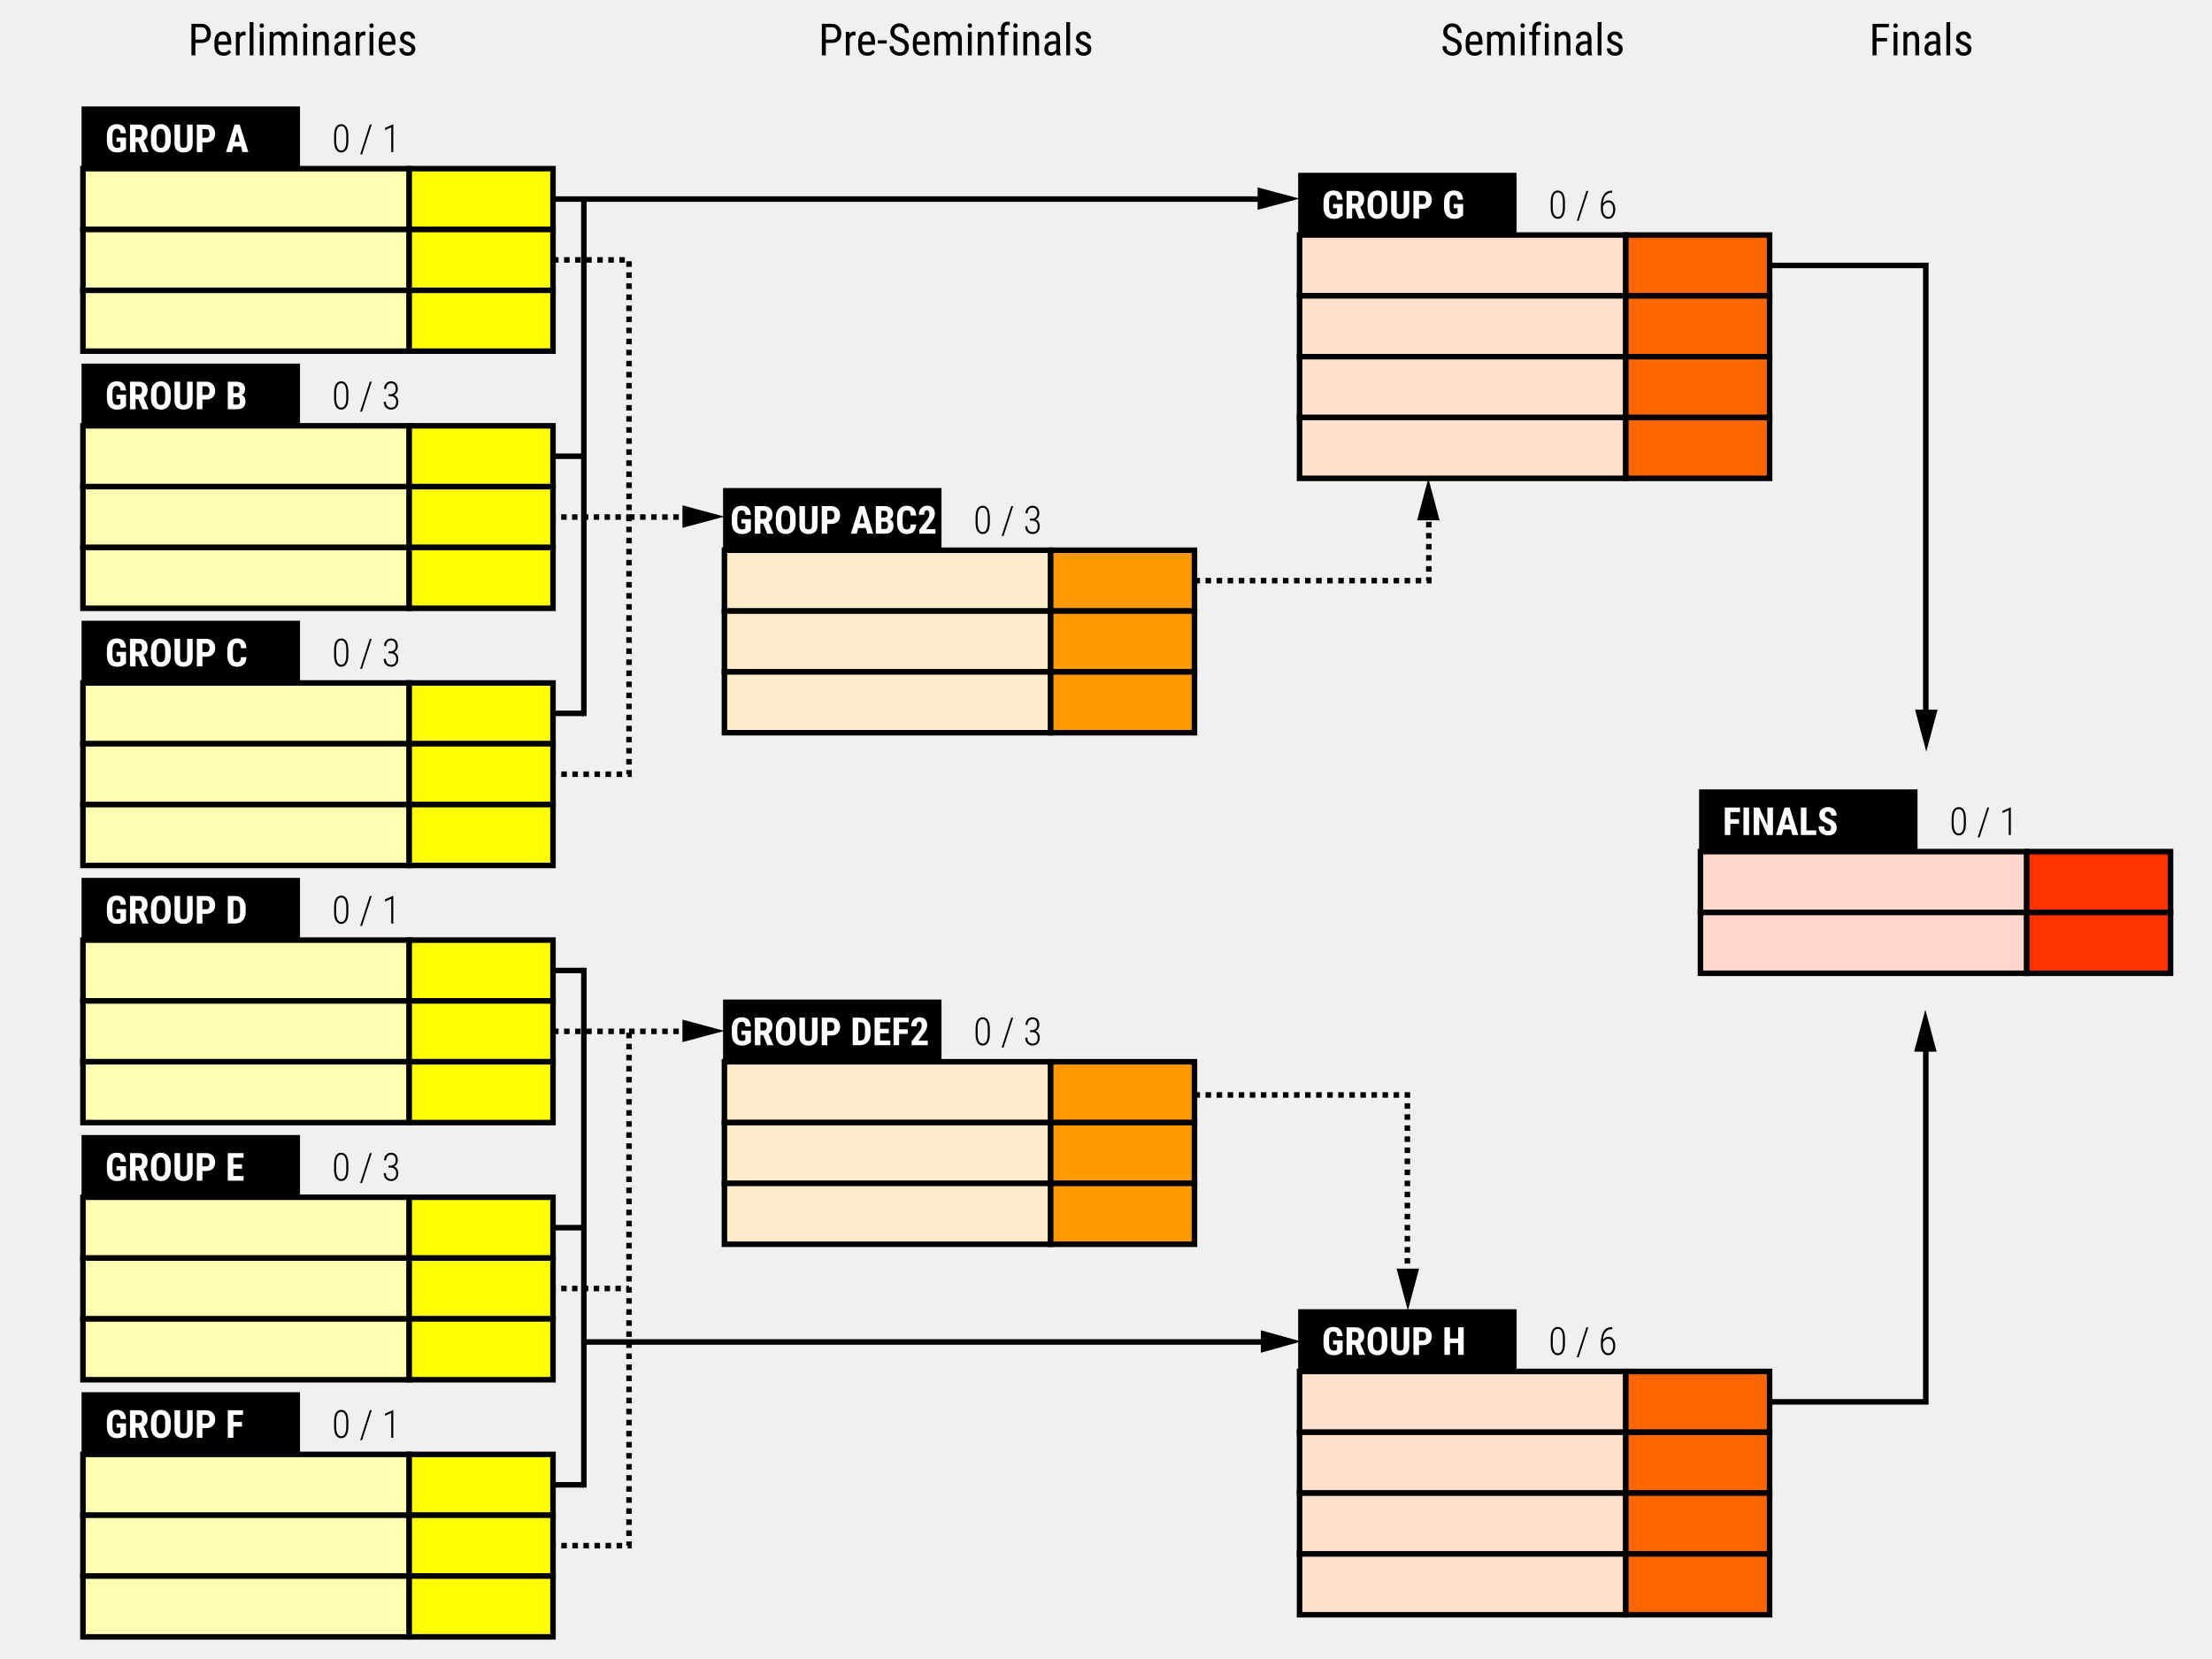
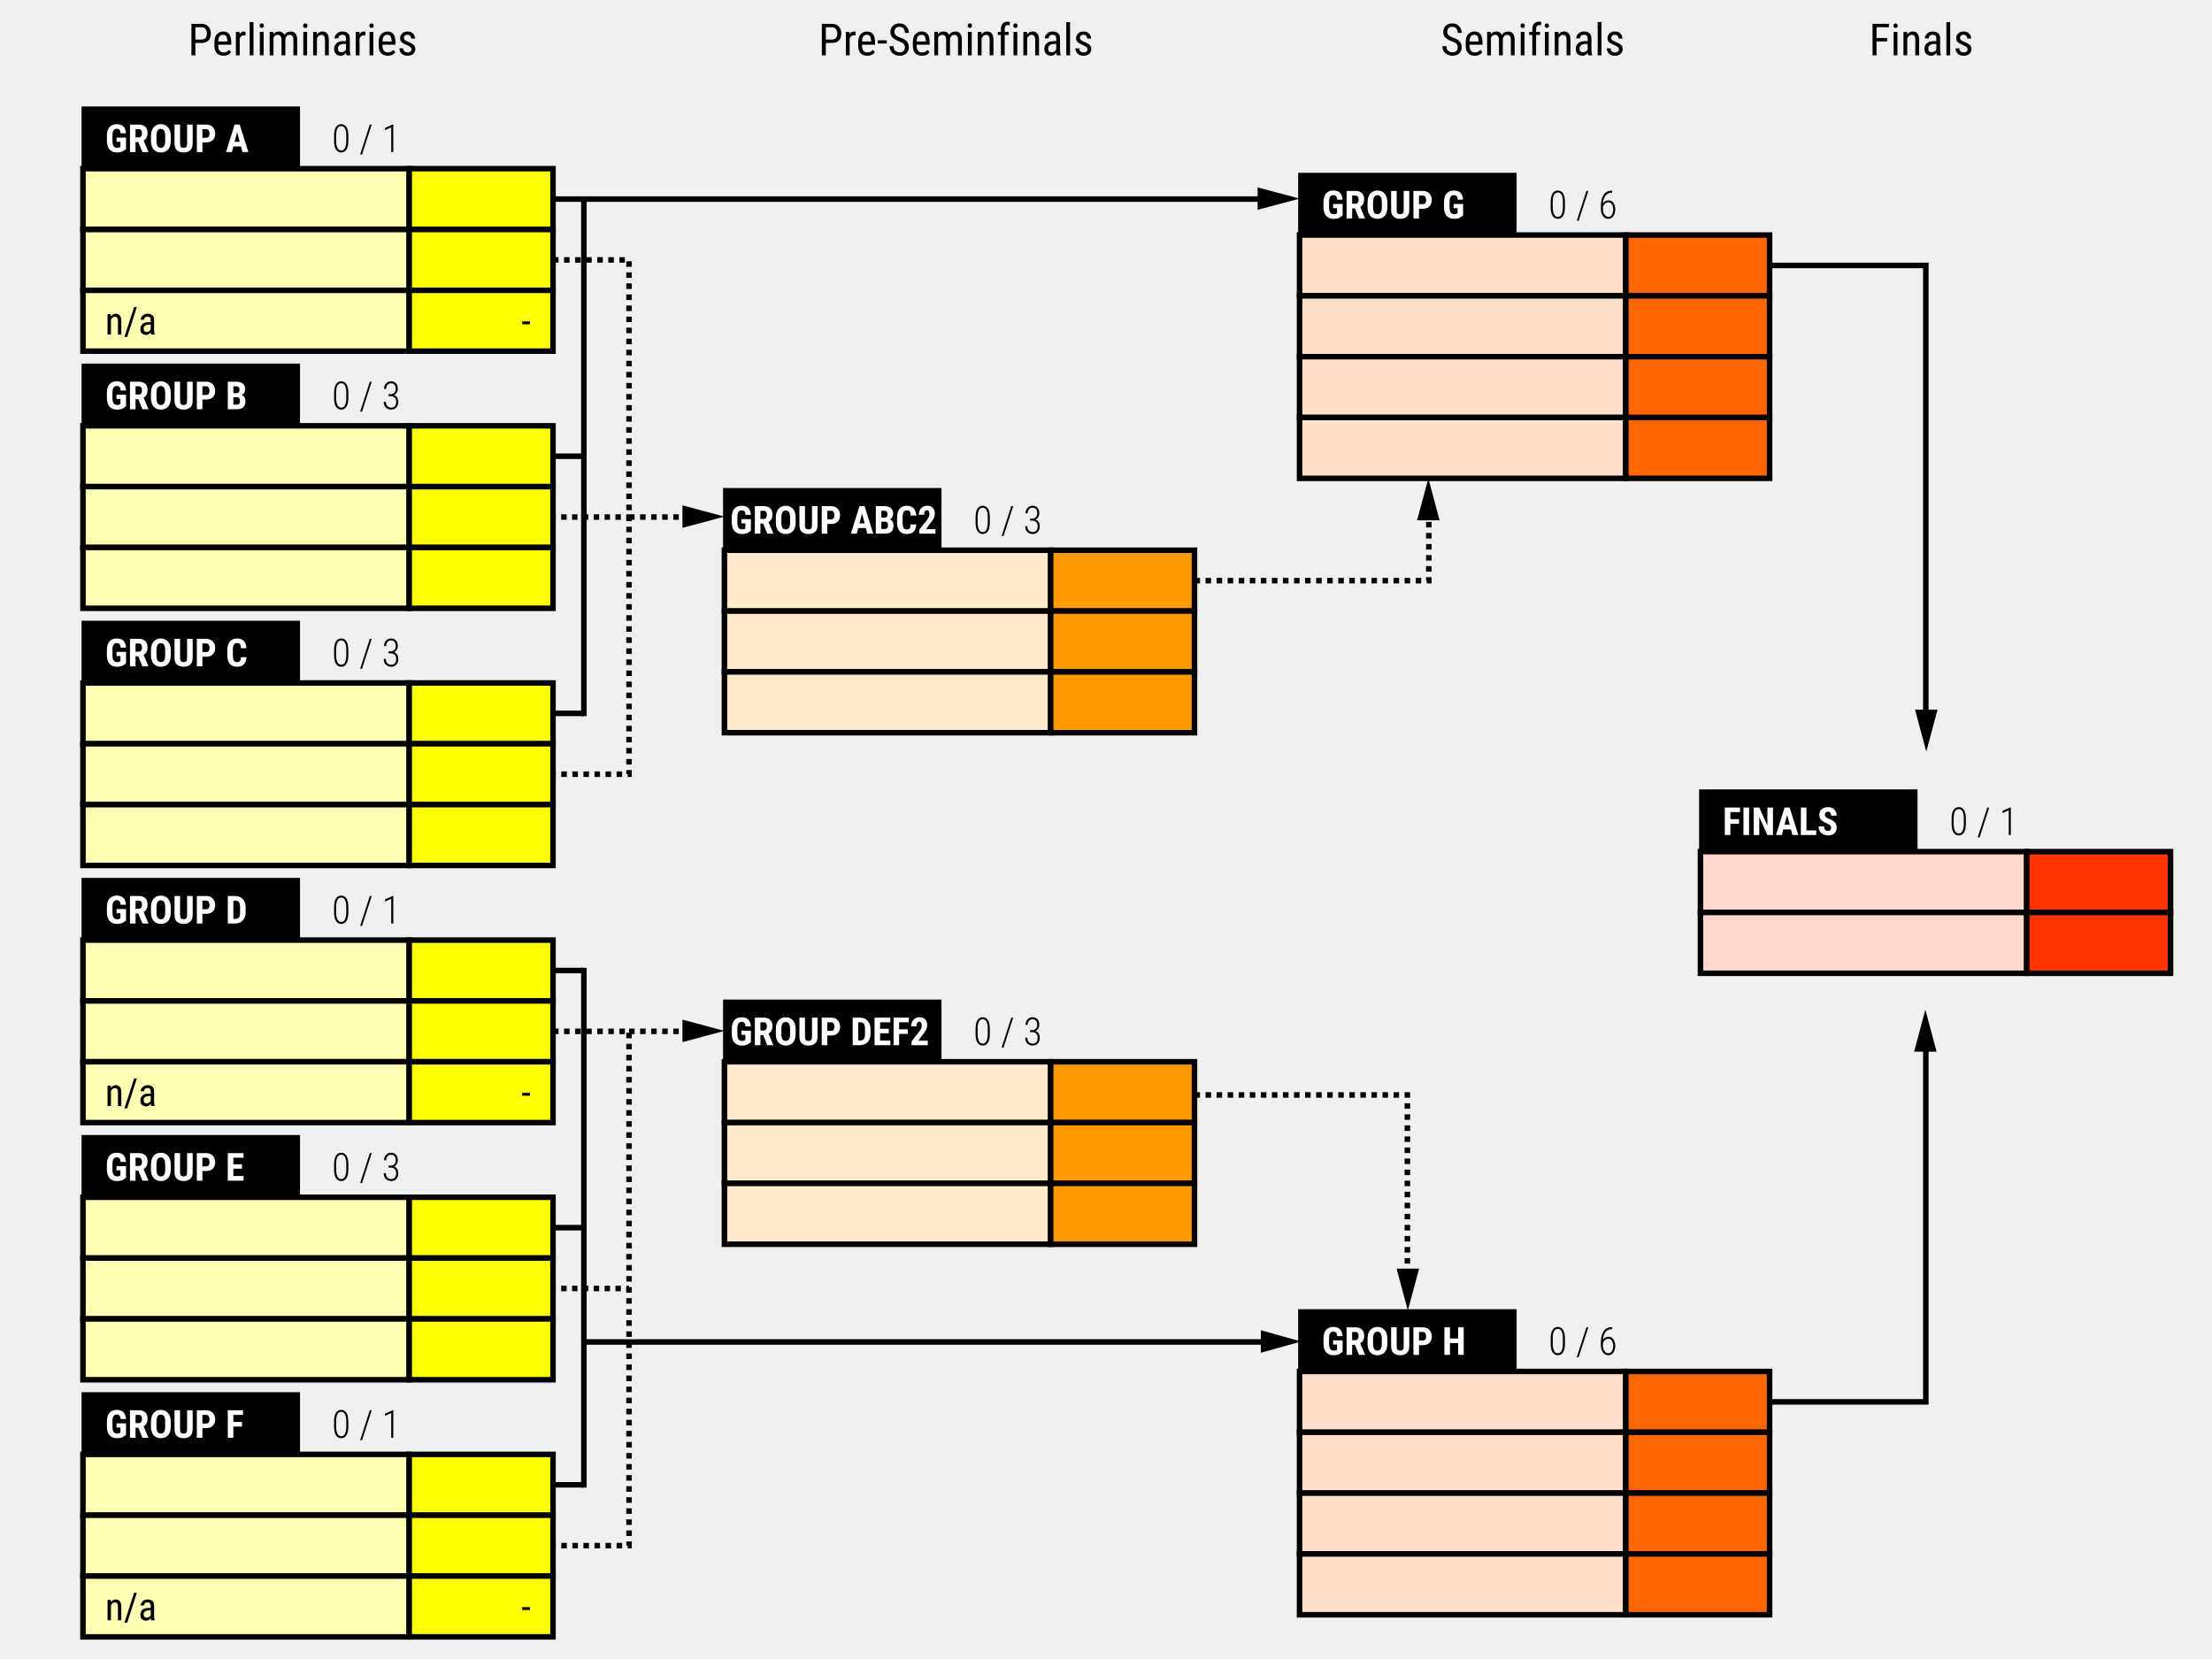
<svg xmlns="http://www.w3.org/2000/svg" xmlns:html="http://www.w3.org/1999/xhtml" version="1.1" id="comp-svg" x="0px" y="0px" width="800px" height="600px" viewBox="0 0 800 600" style="enable-background:new 0 0 800 600;" xml:space="preserve">
  <html:link href="http://fonts.googleapis.com/css?family=Roboto+Condensed:400,700,300" rel="stylesheet" type="text/css" />
  <style type="text/css">
    .stage{font-family:'Roboto Condensed'; font-weight: 400; font-size:16px;}
    .group{font-family:'Roboto Condensed'; font-weight: 700; fill:#FFFFFF; font-size:14px;}
    .group-box{stroke:#000000; fill:#000000;}
    .progress{font-family:'Roboto Condensed';font-size:14px; font-weight:300;}
    .score{font-family:'Roboto Condensed';font-size:14px; font-weight:400; text-align:end; text-anchor:end;}
    .team{font-family:'Roboto Condensed';font-size:14px; font-weight:400;}
    .team-box-preliminaries{fill:#ffffb3;stroke:#000000;stroke-width:2;}
    .score-box-preliminaries{fill:#ffff00;stroke:#000000;stroke-width:2;}
    .team-box-presemifinals{fill:#ffebcc;stroke:#000000;stroke-width:2;}
    .score-box-presemifinals{fill:#ff9900;stroke:#000000;stroke-width:2;}
    .team-box-semifinals{fill:#ffe0cc;stroke:#000000;stroke-width:2;}
    .score-box-semifinals{fill:#ff6600;stroke:#000000;stroke-width:2;}
    .team-box-finals{fill:#ffd6cc;stroke:#000000;stroke-width:2;}
    .score-box-finals{fill:#ff3300;stroke:#000000;stroke-width:2;}
    .flow-solid{fill:none;stroke:#000000;stroke-width:2;}
</style>
  <text x="68" y="20" class="stage">Perliminaries</text>
  <text x="296" y="20" class="stage">Pre-Seminfinals</text>
  <text x="521" y="20" class="stage">Semifinals</text>
  <text x="676" y="20" class="stage">Finals</text>
  <g id="group_a" transform="translate(0, 0)">
    <rect x="30" y="39" width="78" height="22" class="group-box" />
    <text x="38" y="55" class="group">GROUP A</text>
    <text id="group_a_progress" x="120" y="55" class="progress">0 / 1</text>
    <rect x="30" y="61" width="118" height="22" class="team-box-preliminaries" />
    <text id="group_a_team0" x="38" y="77" class="team" />
    <rect x="148" y="61" width="52" height="22" class="score-box-preliminaries" />
    <text id="group_a_score0" x="192" y="77" class="score" />
    <rect x="30" y="83" width="118" height="22" class="team-box-preliminaries" />
    <text id="group_a_team1" x="38" y="99" class="team" />
    <rect x="148" y="83" width="52" height="22" class="score-box-preliminaries" />
    <text id="group_a_score1" x="192" y="99" class="score" />
    <rect x="30" y="105" width="118" height="22" class="team-box-preliminaries" />
-     <text id="group_a_team2" x="38" y="121" class="team" />
-     <rect x="148" y="105" width="52" height="22" class="score-box-preliminaries" />
-     <text id="group_a_score2" x="192" y="121" class="score" />
+     <text id="group_a_team2" x="38" y="121" class="team">n/a</text>
+     <rect x="148" y="105" width="52" height="22" class="score-box-preliminaries" />
+     <text id="group_a_score2" x="192" y="121" class="score">-</text>
  </g>
  <g id="group_b" transform="translate(0, 93)">
    <rect x="30" y="39" width="78" height="22" class="group-box" />
    <text x="38" y="55" class="group">GROUP B</text>
    <text id="group_b_progress" x="120" y="55" class="progress">0 / 3</text>
    <rect x="30" y="61" width="118" height="22" class="team-box-preliminaries" />
    <text id="group_b_team0" x="38" y="77" class="team" />
    <rect x="148" y="61" width="52" height="22" class="score-box-preliminaries" />
    <text id="group_b_score0" x="192" y="77" class="score" />
    <rect x="30" y="83" width="118" height="22" class="team-box-preliminaries" />
    <text id="group_b_team1" x="38" y="99" class="team" />
    <rect x="148" y="83" width="52" height="22" class="score-box-preliminaries" />
    <text id="group_b_score1" x="192" y="99" class="score" />
    <rect x="30" y="105" width="118" height="22" class="team-box-preliminaries" />
    <text id="group_b_team2" x="38" y="121" class="team" />
    <rect x="148" y="105" width="52" height="22" class="score-box-preliminaries" />
    <text id="group_b_score2" x="192" y="121" class="score" />
  </g>
  <g id="group_c" transform="translate(0, 186)">
    <rect x="30" y="39" width="78" height="22" class="group-box" />
    <text x="38" y="55" class="group">GROUP C</text>
    <text id="group_c_progress" x="120" y="55" class="progress">0 / 3</text>
    <rect x="30" y="61" width="118" height="22" class="team-box-preliminaries" />
    <text id="group_c_team0" x="38" y="77" class="team" />
    <rect x="148" y="61" width="52" height="22" class="score-box-preliminaries" />
    <text id="group_c_score0" x="192" y="77" class="score" />
    <rect x="30" y="83" width="118" height="22" class="team-box-preliminaries" />
    <text id="group_c_team1" x="38" y="99" class="team" />
    <rect x="148" y="83" width="52" height="22" class="score-box-preliminaries" />
    <text id="group_c_score1" x="192" y="99" class="score" />
    <rect x="30" y="105" width="118" height="22" class="team-box-preliminaries" />
    <text id="group_c_team2" x="38" y="121" class="team" />
    <rect x="148" y="105" width="52" height="22" class="score-box-preliminaries" />
    <text id="group_c_score2" x="192" y="121" class="score" />
  </g>
  <g id="group_d" transform="translate(0, 279)">
    <rect x="30" y="39" width="78" height="22" class="group-box" />
    <text x="38" y="55" class="group">GROUP D</text>
    <text id="group_d_progress" x="120" y="55" class="progress">0 / 1</text>
    <rect x="30" y="61" width="118" height="22" class="team-box-preliminaries" />
    <text id="group_d_team0" x="38" y="77" class="team" />
    <rect x="148" y="61" width="52" height="22" class="score-box-preliminaries" />
    <text id="group_d_score0" x="192" y="77" class="score" />
    <rect x="30" y="83" width="118" height="22" class="team-box-preliminaries" />
    <text id="group_d_team1" x="38" y="99" class="team" />
    <rect x="148" y="83" width="52" height="22" class="score-box-preliminaries" />
    <text id="group_d_score1" x="192" y="99" class="score" />
    <rect x="30" y="105" width="118" height="22" class="team-box-preliminaries" />
-     <text id="group_d_team2" x="38" y="121" class="team" />
-     <rect x="148" y="105" width="52" height="22" class="score-box-preliminaries" />
-     <text id="group_d_score2" x="192" y="121" class="score" />
+     <text id="group_d_team2" x="38" y="121" class="team">n/a</text>
+     <rect x="148" y="105" width="52" height="22" class="score-box-preliminaries" />
+     <text id="group_d_score2" x="192" y="121" class="score">-</text>
  </g>
  <g id="group_e" transform="translate(0, 372)">
    <rect x="30" y="39" width="78" height="22" class="group-box" />
    <text x="38" y="55" class="group">GROUP E</text>
    <text id="group_e_progress" x="120" y="55" class="progress">0 / 3</text>
    <rect x="30" y="61" width="118" height="22" class="team-box-preliminaries" />
    <text id="group_e_team0" x="38" y="77" class="team" />
    <rect x="148" y="61" width="52" height="22" class="score-box-preliminaries" />
    <text id="group_e_score0" x="192" y="77" class="score" />
    <rect x="30" y="83" width="118" height="22" class="team-box-preliminaries" />
    <text id="group_e_team1" x="38" y="99" class="team" />
    <rect x="148" y="83" width="52" height="22" class="score-box-preliminaries" />
    <text id="group_e_score1" x="192" y="99" class="score" />
    <rect x="30" y="105" width="118" height="22" class="team-box-preliminaries" />
    <text id="group_e_team2" x="38" y="121" class="team" />
    <rect x="148" y="105" width="52" height="22" class="score-box-preliminaries" />
    <text id="group_e_score2" x="192" y="121" class="score" />
  </g>
  <g id="group_f" transform="translate(0, 465)">
    <rect x="30" y="39" width="78" height="22" class="group-box" />
    <text x="38" y="55" class="group">GROUP F</text>
    <text id="group_f_progress" x="120" y="55" class="progress">0 / 1</text>
    <rect x="30" y="61" width="118" height="22" class="team-box-preliminaries" />
    <text id="group_f_team0" x="38" y="77" class="team" />
    <rect x="148" y="61" width="52" height="22" class="score-box-preliminaries" />
    <text id="group_f_score0" x="192" y="77" class="score" />
    <rect x="30" y="83" width="118" height="22" class="team-box-preliminaries" />
    <text id="group_f_team1" x="38" y="99" class="team" />
    <rect x="148" y="83" width="52" height="22" class="score-box-preliminaries" />
    <text id="group_f_score1" x="192" y="99" class="score" />
    <rect x="30" y="105" width="118" height="22" class="team-box-preliminaries" />
-     <text id="group_f_team2" x="38" y="121" class="team" />
-     <rect x="148" y="105" width="52" height="22" class="score-box-preliminaries" />
-     <text id="group_f_score2" x="192" y="121" class="score" />
+     <text id="group_f_team2" x="38" y="121" class="team">n/a</text>
+     <rect x="148" y="105" width="52" height="22" class="score-box-preliminaries" />
+     <text id="group_f_score2" x="192" y="121" class="score">-</text>
  </g>
  <g id="group_abc2" transform="translate(232, 138)">
    <rect x="30" y="39" width="78" height="22" class="group-box" />
    <text x="32" y="55" class="group">GROUP ABC2</text>
    <text id="group_abc2_progress" x="120" y="55" class="progress">0 / 3</text>
    <rect x="30" y="61" width="118" height="22" class="team-box-presemifinals" />
    <text id="group_abc2_team0" x="38" y="77" class="team" />
    <rect x="148" y="61" width="52" height="22" class="score-box-presemifinals" />
    <text id="group_abc2_score0" x="192" y="77" class="score" />
    <rect x="30" y="83" width="118" height="22" class="team-box-presemifinals" />
    <text id="group_abc2_team1" x="38" y="99" class="team" />
    <rect x="148" y="83" width="52" height="22" class="score-box-presemifinals" />
    <text id="group_abc2_score1" x="192" y="99" class="score" />
    <rect x="30" y="105" width="118" height="22" class="team-box-presemifinals" />
    <text id="group_abc2_team2" x="38" y="121" class="team" />
    <rect x="148" y="105" width="52" height="22" class="score-box-presemifinals" />
    <text id="group_abc2_score2" x="192" y="121" class="score" />
  </g>
  <g id="group_def2" transform="translate(232, 323)">
    <rect x="30" y="39" width="78" height="22" class="group-box" />
    <text x="32" y="55" class="group">GROUP DEF2</text>
    <text id="group_def2_progress" x="120" y="55" class="progress">0 / 3</text>
    <rect x="30" y="61" width="118" height="22" class="team-box-presemifinals" />
    <text id="group_def2_team0" x="38" y="77" class="team" />
    <rect x="148" y="61" width="52" height="22" class="score-box-presemifinals" />
    <text id="group_def2_score0" x="192" y="77" class="score" />
    <rect x="30" y="83" width="118" height="22" class="team-box-presemifinals" />
    <text id="group_def2_team1" x="38" y="99" class="team" />
    <rect x="148" y="83" width="52" height="22" class="score-box-presemifinals" />
    <text id="group_def2_score1" x="192" y="99" class="score" />
    <rect x="30" y="105" width="118" height="22" class="team-box-presemifinals" />
    <text id="group_def2_team2" x="38" y="121" class="team" />
    <rect x="148" y="105" width="52" height="22" class="score-box-presemifinals" />
    <text id="group_def2_score2" x="192" y="121" class="score" />
  </g>
  <g id="group_g" transform="translate(440, 24)">
    <rect x="30" y="39" width="78" height="22" class="group-box" />
    <text x="38" y="55" class="group">GROUP G</text>
    <text id="group_g_progress" x="120" y="55" class="progress">0 / 6</text>
    <rect x="30" y="61" width="118" height="22" class="team-box-semifinals" />
    <text id="group_g_team0" x="38" y="77" class="team" />
    <rect x="148" y="61" width="52" height="22" class="score-box-semifinals" />
    <text id="group_g_score0" x="192" y="77" class="score" />
    <rect x="30" y="83" width="118" height="22" class="team-box-semifinals" />
    <text id="group_g_team1" x="38" y="99" class="team" />
    <rect x="148" y="83" width="52" height="22" class="score-box-semifinals" />
    <text id="group_g_score1" x="192" y="99" class="score" />
    <rect x="30" y="105" width="118" height="22" class="team-box-semifinals" />
    <text id="group_g_team2" x="38" y="121" class="team" />
    <rect x="148" y="105" width="52" height="22" class="score-box-semifinals" />
    <text id="group_g_score2" x="192" y="121" class="score" />
    <rect x="30" y="127" width="118" height="22" class="team-box-semifinals" />
    <text id="group_g_team3" x="38" y="143" class="team" />
    <rect x="148" y="127" width="52" height="22" class="score-box-semifinals" />
    <text id="group_g_score3" x="192" y="143" class="score" />
  </g>
  <g id="group_h" transform="translate(440, 435)">
    <rect x="30" y="39" width="78" height="22" class="group-box" />
    <text x="38" y="55" class="group">GROUP H</text>
    <text id="group_h_progress" x="120" y="55" class="progress">0 / 6</text>
    <rect x="30" y="61" width="118" height="22" class="team-box-semifinals" />
    <text id="group_h_team0" x="38" y="77" class="team" />
    <rect x="148" y="61" width="52" height="22" class="score-box-semifinals" />
    <text id="group_h_score0" x="192" y="77" class="score" />
    <rect x="30" y="83" width="118" height="22" class="team-box-semifinals" />
    <text id="group_h_team1" x="38" y="99" class="team" />
    <rect x="148" y="83" width="52" height="22" class="score-box-semifinals" />
    <text id="group_h_score1" x="192" y="99" class="score" />
    <rect x="30" y="105" width="118" height="22" class="team-box-semifinals" />
    <text id="group_h_team2" x="38" y="121" class="team" />
    <rect x="148" y="105" width="52" height="22" class="score-box-semifinals" />
    <text id="group_h_score2" x="192" y="121" class="score" />
    <rect x="30" y="127" width="118" height="22" class="team-box-semifinals" />
    <text id="group_h_team3" x="38" y="143" class="team" />
    <rect x="148" y="127" width="52" height="22" class="score-box-semifinals" />
    <text id="group_h_score3" x="192" y="143" class="score" />
  </g>
  <g id="group_finals" transform="translate(585, 247)">
    <rect x="30" y="39" width="78" height="22" class="group-box" />
    <text x="38" y="55" class="group">FINALS</text>
    <text id="group_finals_progress" x="120" y="55" class="progress">0 / 1</text>
    <rect x="30" y="61" width="118" height="22" class="team-box-finals" />
    <text id="group_finals_team0" x="38" y="77" class="team" />
    <rect x="148" y="61" width="52" height="22" class="score-box-finals" />
    <text id="group_finals_score0" x="192" y="77" class="score" />
    <rect x="30" y="83" width="118" height="22" class="team-box-finals" />
    <text id="group_finals_team1" x="38" y="99" class="team" />
    <rect x="148" y="83" width="52" height="22" class="score-box-finals" />
    <text id="group_finals_score1" x="192" y="99" class="score" />
  </g>
  <g>
    <g>
      <line class="flow-solid" x1="200" y1="72" x2="457.597" y2="72" />
      <g>
        <polygon points="454.823,75.896 470,71.832 454.823,67.762           " />
      </g>
    </g>
  </g>
  <line class="flow-solid" x1="211.167" y1="259" x2="211.167" y2="72" />
  <line class="flow-solid" x1="200" y1="258" x2="211.167" y2="258" />
  <line class="flow-solid" x1="200" y1="165" x2="211.167" y2="165" />
  <g>
    <g>
      <line class="flow-solid" x1="211.167" y1="485.342" x2="458.666" y2="485.342" />
      <g>
        <polygon points="456,489.238 470.584,485.174 456,481.104            " />
      </g>
    </g>
  </g>
  <line class="flow-solid" x1="199.417" y1="444" x2="210.583" y2="444" />
  <line class="flow-solid" x1="211.167" y1="538" x2="211.167" y2="350.031" />
  <line class="flow-solid" x1="200" y1="537" x2="211.167" y2="537" />
  <line class="flow-solid" x1="200" y1="351" x2="211.167" y2="351" />
  <g>
    <g>
      <line class="flow-solid" x1="200" y1="187" x2="201" y2="187" />
      <line class="flow-solid" stroke-dasharray="1.962,1.962" x1="202.961" y1="187" x2="225.519" y2="187" />
      <line class="flow-solid" x1="226.5" y1="187" x2="227.5" y2="187" />
    </g>
  </g>
  <polyline class="flow-solid" stroke-dasharray="2" points="200,94 227.5,94 227.5,280 200,280 " />
  <g>
    <g>
      <line class="flow-solid" stroke-dasharray="2,2" x1="227.5" y1="187" x2="249.597" y2="187" />
      <g>
        <polygon points="246.823,190.896 262,186.832 246.823,182.762            " />
      </g>
    </g>
  </g>
  <g>
    <g>
      <line class="flow-solid" x1="200" y1="466" x2="201" y2="466" />
      <line class="flow-solid" stroke-dasharray="1.962,1.962" x1="202.961" y1="466" x2="225.519" y2="466" />
      <line class="flow-solid" x1="226.5" y1="466" x2="227.5" y2="466" />
    </g>
  </g>
  <polyline class="flow-solid" stroke-dasharray="2" points="200,373 227.5,373 227.5,559 200,559 " />
  <g>
    <g>
      <line class="flow-solid" stroke-dasharray="2,2" x1="227.5" y1="373" x2="249.597" y2="373" />
      <g>
        <polygon points="246.823,376.896 262,372.832 246.823,368.762            " />
      </g>
    </g>
  </g>
  <g>
    <g>
      <polyline class="flow-solid" stroke-dasharray="2,2" points="432,396 509,396 509,461.597      " />
      <g>
        <polygon points="505.104,458.823 509.168,474 513.238,458.823            " />
      </g>
    </g>
  </g>
  <g>
    <g>
      <polyline class="flow-solid" stroke-dasharray="2,2" points="432,210 516.75,210 516.75,185.403        " />
      <g>
        <polygon points="520.646,188.177 516.582,173 512.512,188.177            " />
      </g>
    </g>
  </g>
  <g>
    <g>
      <polyline class="flow-solid" points="640,96 696.5,96 696.5,259.43        " />
      <g>
        <polygon points="692.604,256.656 696.668,271.833 700.738,256.656            " />
      </g>
    </g>
  </g>
  <g>
    <g>
      <polyline class="flow-solid" points="640,507 696.5,507 696.5,377.57      " />
      <g>
        <polygon points="700.396,380.344 696.332,365.167 692.262,380.344            " />
      </g>
    </g>
  </g>
</svg>
